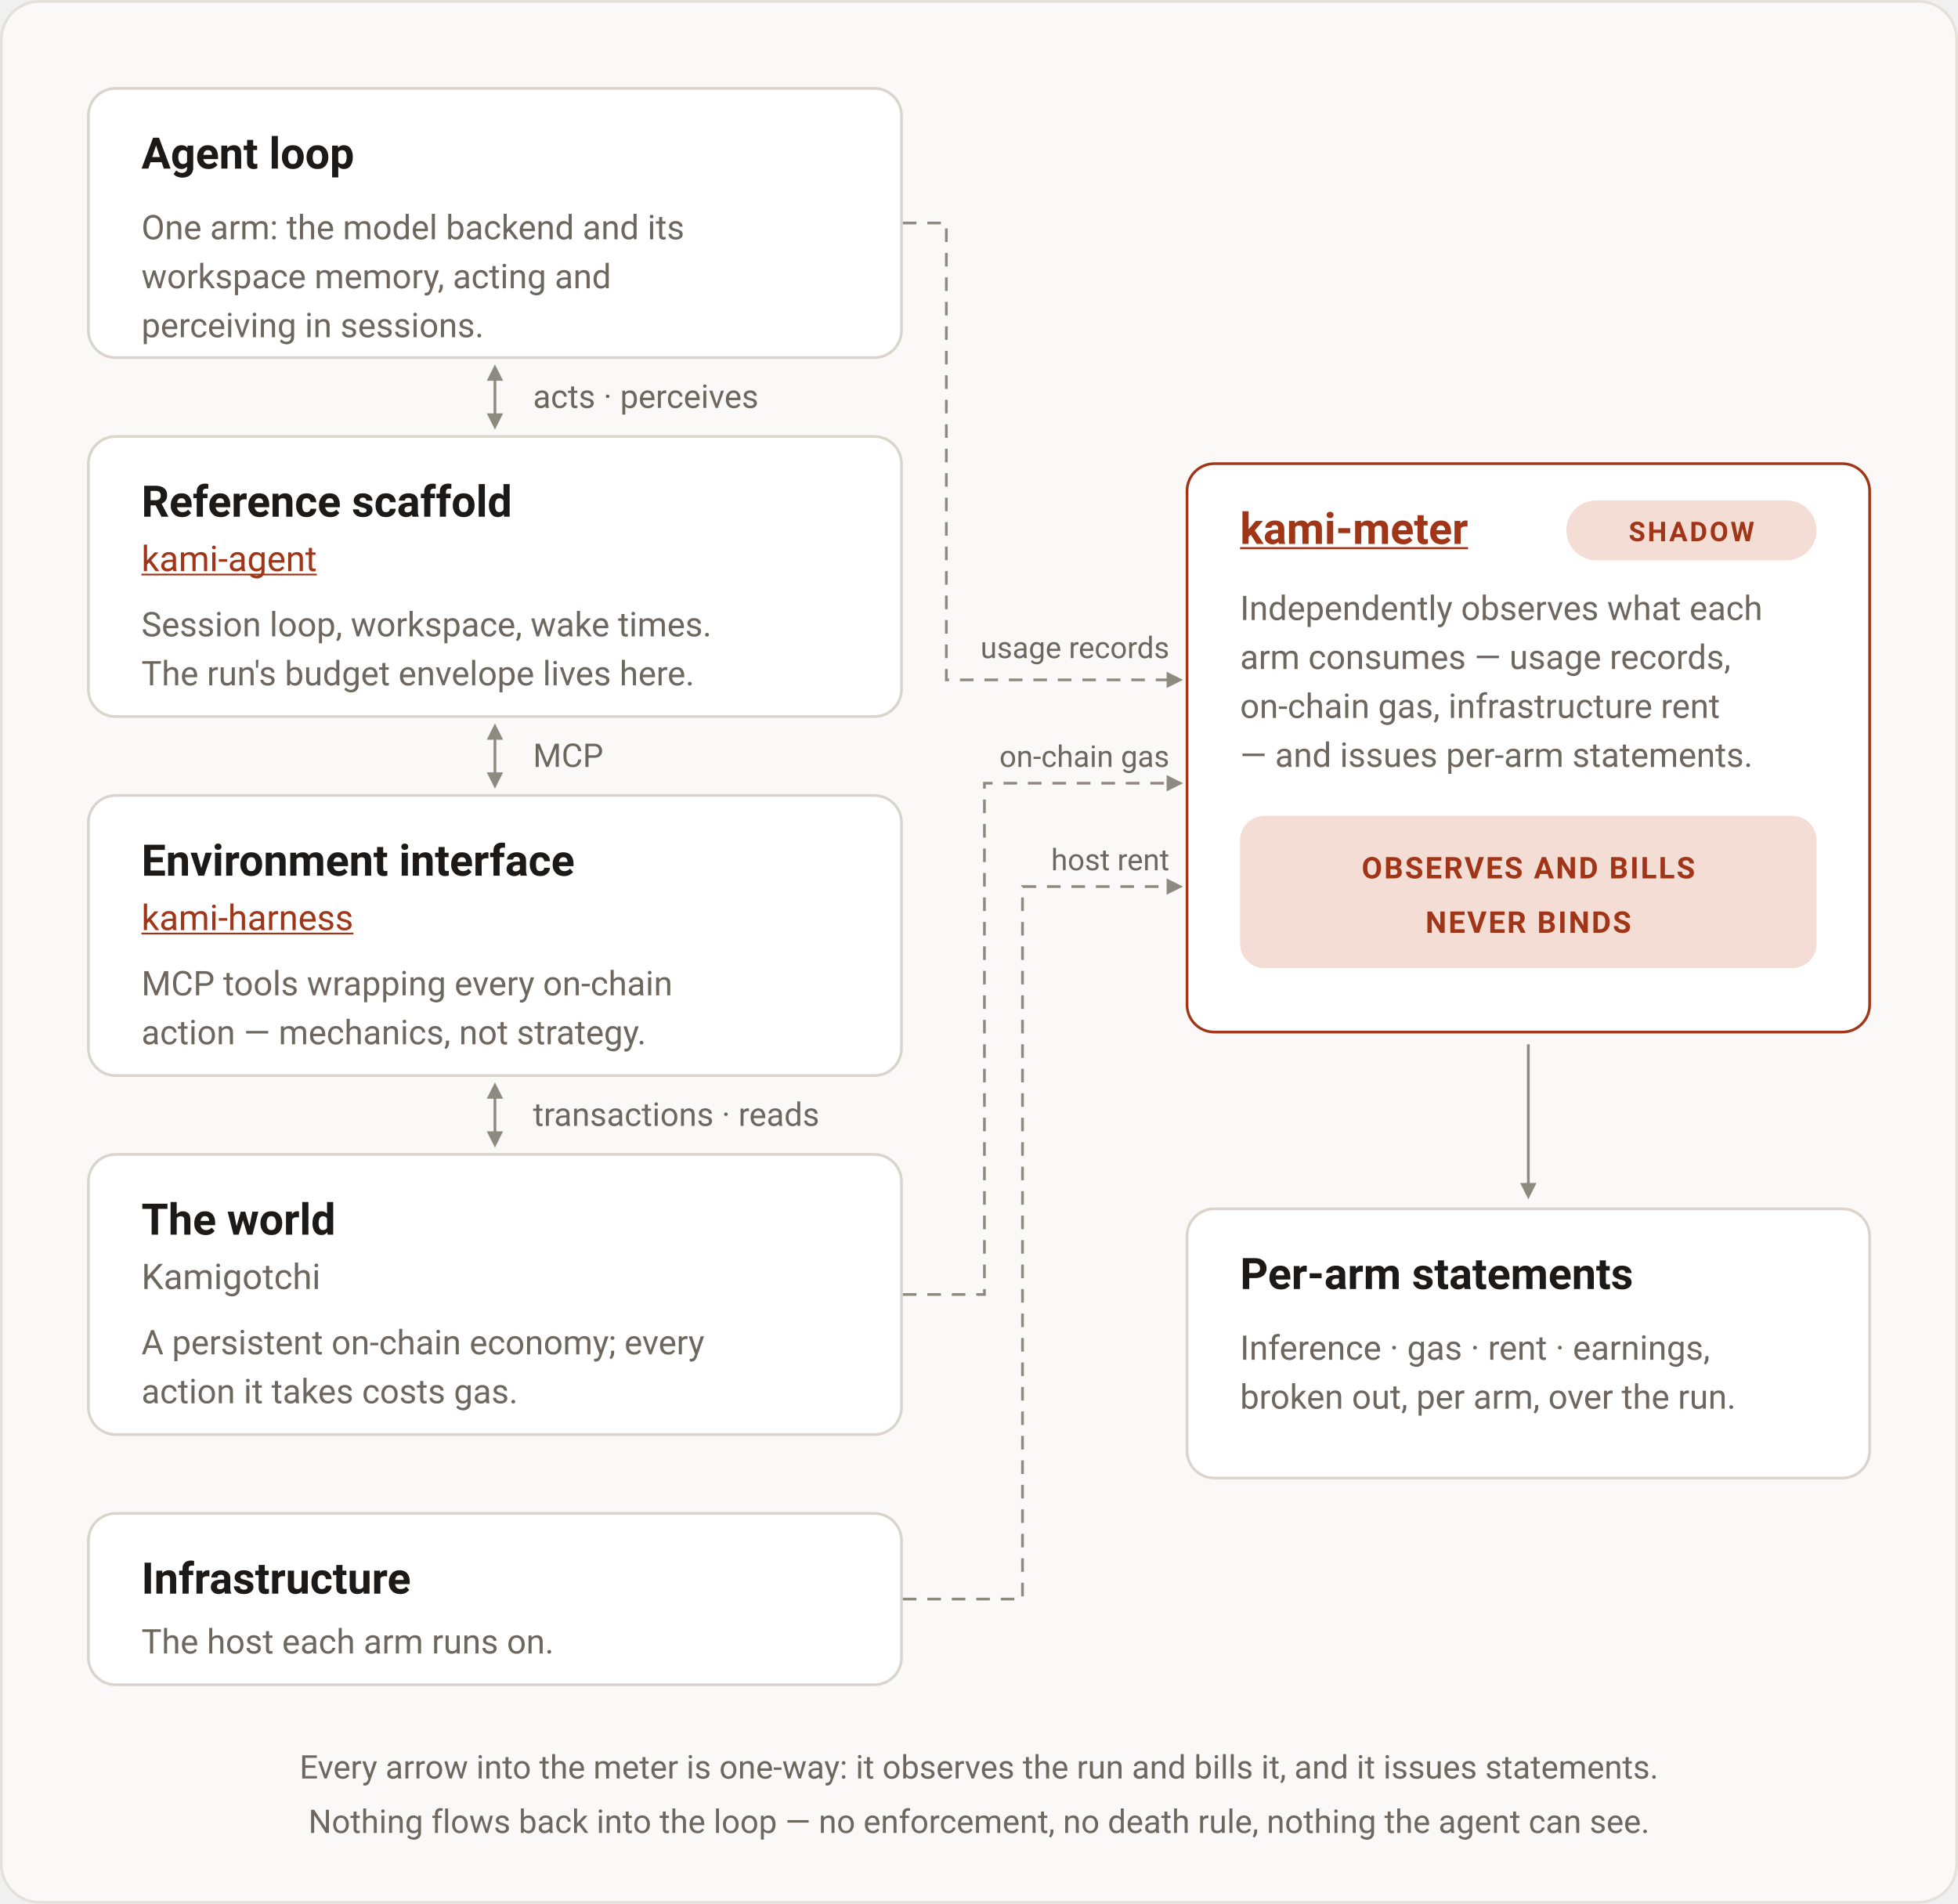
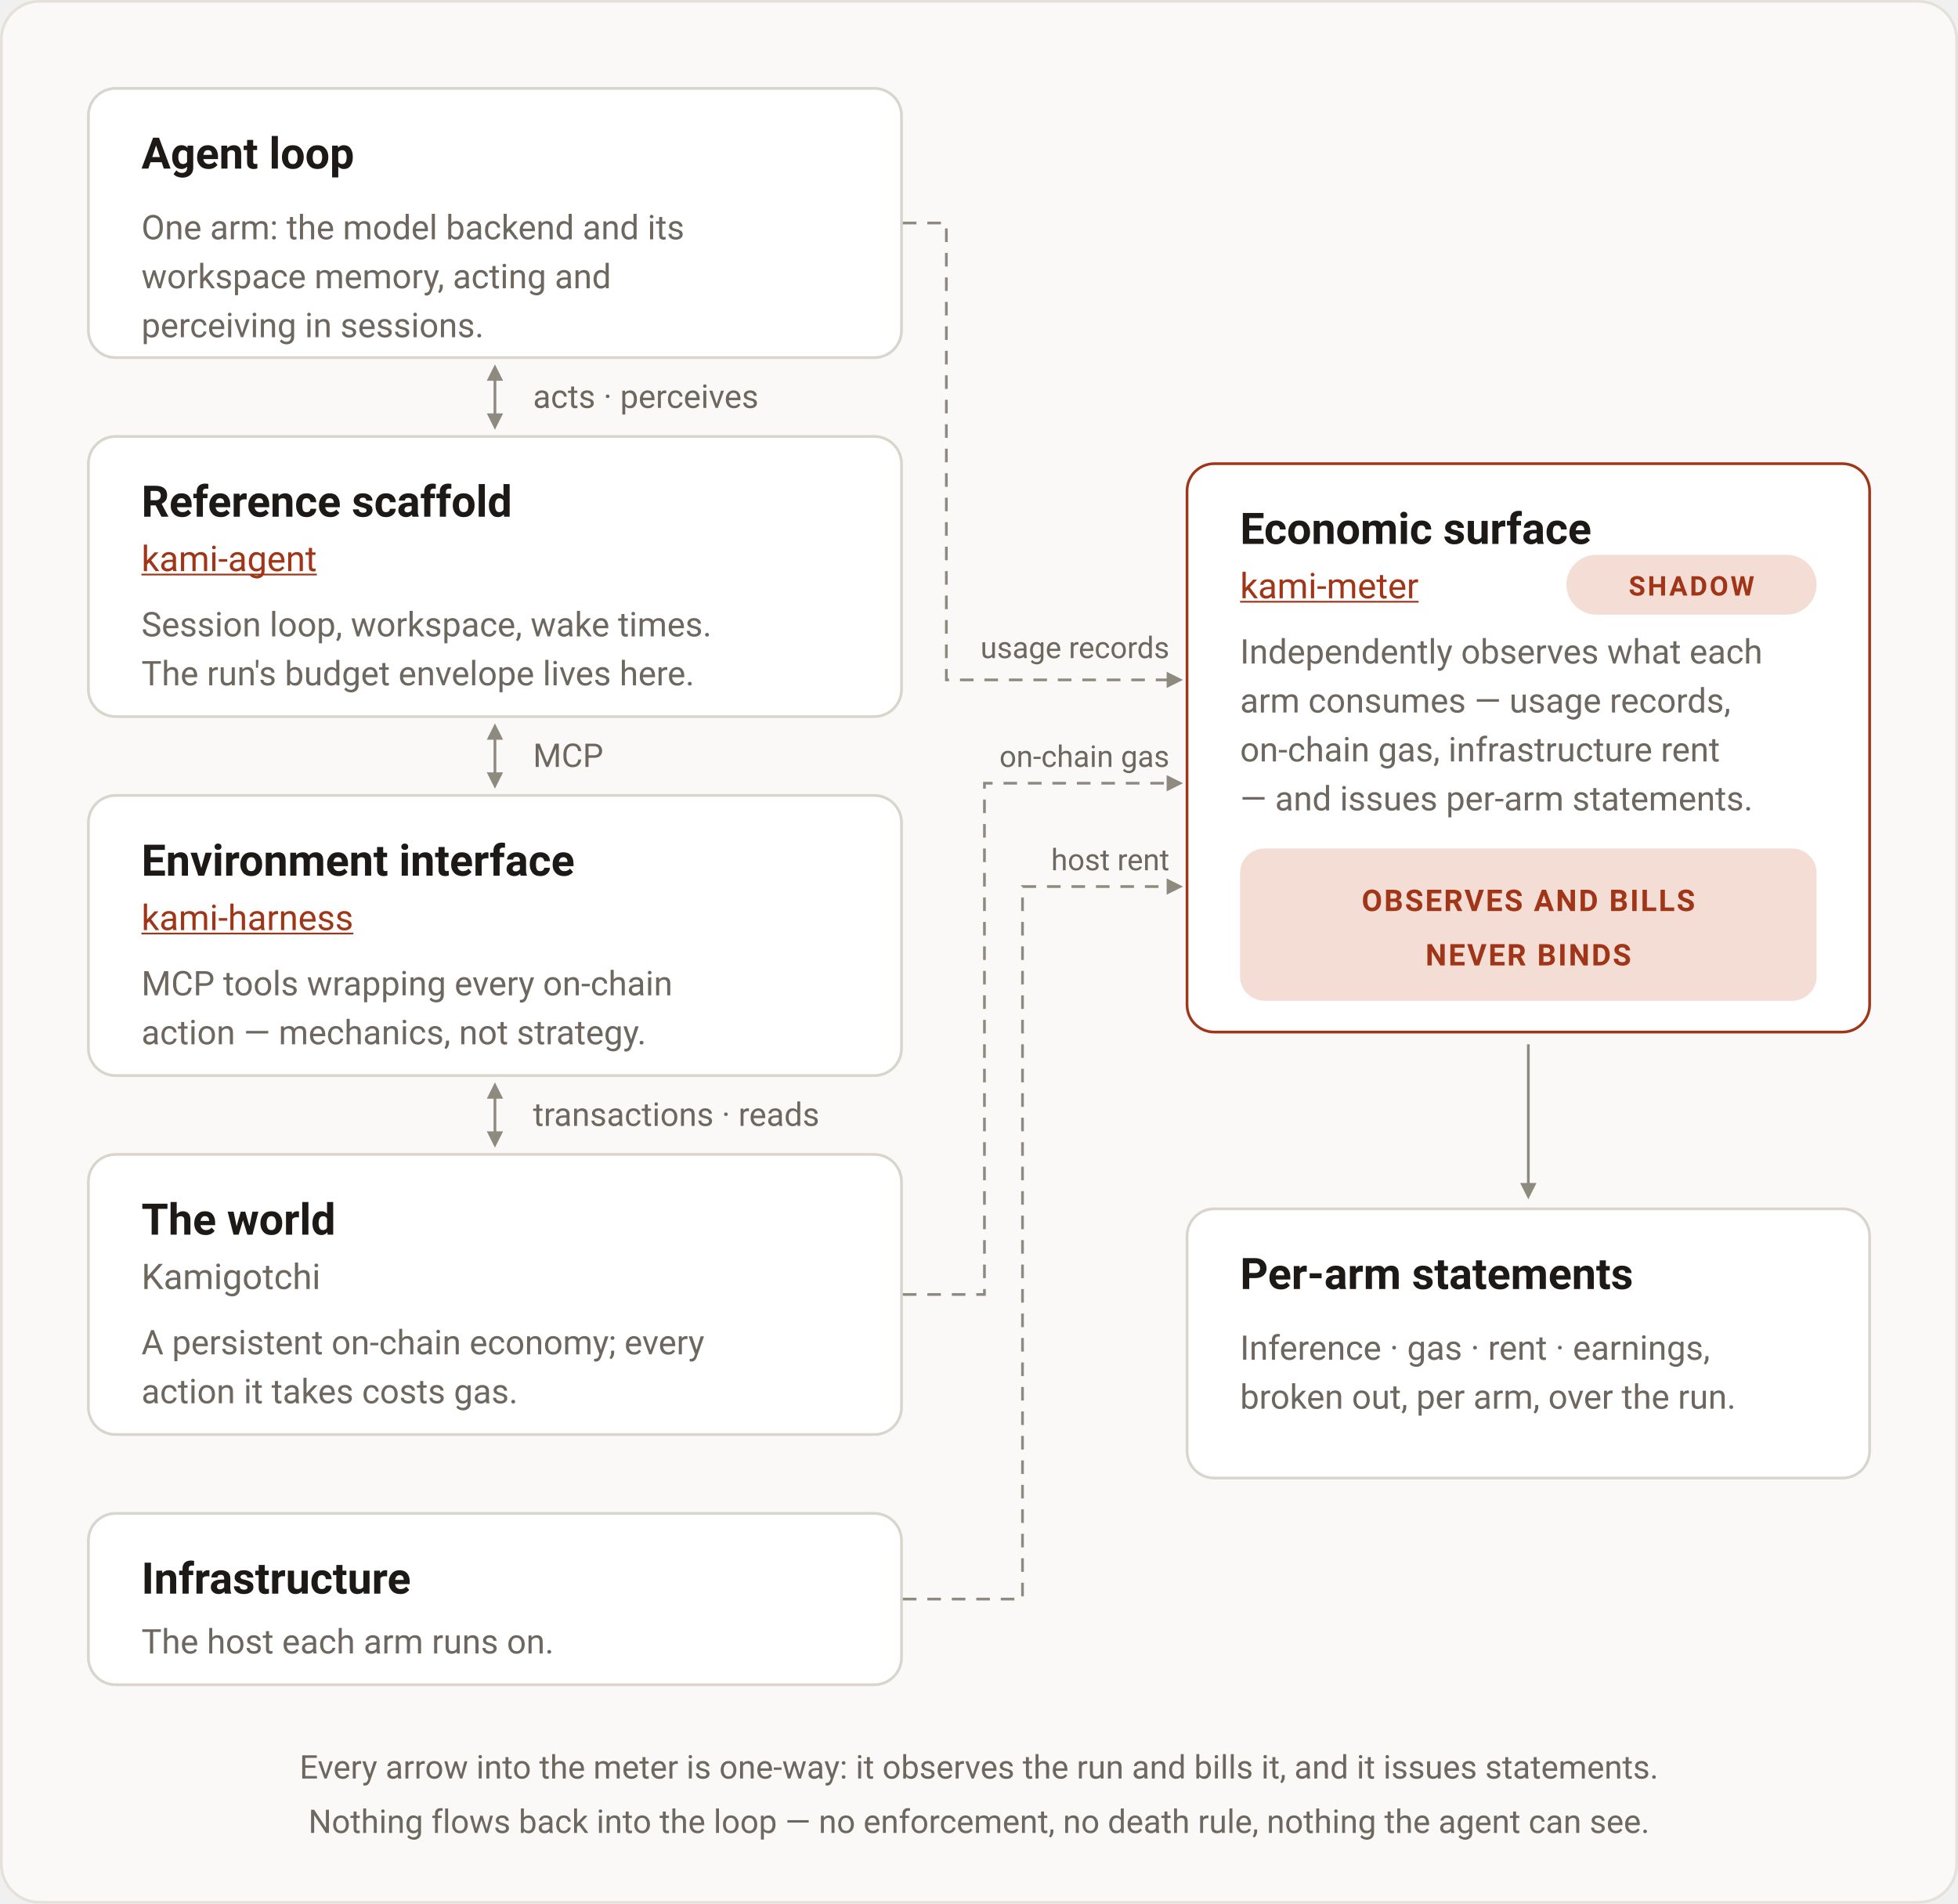
<svg xmlns="http://www.w3.org/2000/svg" viewBox="0 0 720 700" font-family="system-ui, -apple-system, 'Segoe UI', Roboto, sans-serif" role="img" aria-labelledby="sm-desc">
  <defs>
    <marker id="sm-head" markerWidth="7" markerHeight="7" refX="3.5" refY="3.5" orient="auto-start-reverse">
      <path class="af-arrow" d="M0.5,0.5 L6.5,3.5 L0.5,6.5 Z" fill="#8f8a80" />
    </marker>
  </defs>
  <rect class="af-bg" x="0.5" y="0.5" width="719" height="699" rx="14" fill="#faf9f7" stroke="#e5e1da" />
  <rect class="af-box" x="32.5" y="32.5" width="299" height="99" rx="10" fill="#ffffff" stroke="#d9d4cc" />
  <text class="af-title" x="52" y="62" font-size="16" font-weight="600" fill="#1c1917">Agent loop</text>
  <text class="af-role" x="52" y="88" font-size="12.5" fill="#6d675f">One arm: the model backend and its</text>
  <text class="af-role" x="52" y="106" font-size="12.5" fill="#6d675f">workspace memory, acting and</text>
  <text class="af-role" x="52" y="124" font-size="12.5" fill="#6d675f">perceiving in sessions.</text>
  <line class="af-conn" x1="182" y1="137" x2="182" y2="155" stroke="#8f8a80" marker-start="url(#sm-head)" marker-end="url(#sm-head)" />
  <text class="af-conn-label" x="196" y="150" font-size="12" fill="#6d675f">acts · perceives</text>
  <rect class="af-box" x="32.5" y="160.5" width="299" height="103" rx="10" fill="#ffffff" stroke="#d9d4cc" />
  <text class="af-title" x="52" y="190" font-size="16" font-weight="600" fill="#1c1917">Reference scaffold</text>
  <a href="https://github.com/tokedo/kami-agent">
    <text class="af-repo" x="52" y="210" font-size="13" fill="#a03518" text-decoration="underline">kami-agent</text>
  </a>
  <text class="af-role" x="52" y="234" font-size="12.5" fill="#6d675f">Session loop, workspace, wake times.</text>
  <text class="af-role" x="52" y="252" font-size="12.5" fill="#6d675f">The run's budget envelope lives here.</text>
  <line class="af-conn" x1="182" y1="269" x2="182" y2="287" stroke="#8f8a80" marker-start="url(#sm-head)" marker-end="url(#sm-head)" />
  <text class="af-conn-label" x="196" y="282" font-size="12" fill="#6d675f">MCP</text>
  <rect class="af-box" x="32.5" y="292.5" width="299" height="103" rx="10" fill="#ffffff" stroke="#d9d4cc" />
  <text class="af-title" x="52" y="322" font-size="16" font-weight="600" fill="#1c1917">Environment interface</text>
  <a href="https://github.com/tokedo/kami-harness">
    <text class="af-repo" x="52" y="342" font-size="13" fill="#a03518" text-decoration="underline">kami-harness</text>
  </a>
  <text class="af-role" x="52" y="366" font-size="12.5" fill="#6d675f">MCP tools wrapping every on-chain</text>
  <text class="af-role" x="52" y="384" font-size="12.5" fill="#6d675f">action — mechanics, not strategy.</text>
  <line class="af-conn" x1="182" y1="401" x2="182" y2="419" stroke="#8f8a80" marker-start="url(#sm-head)" marker-end="url(#sm-head)" />
  <text class="af-conn-label" x="196" y="414" font-size="12" fill="#6d675f">transactions · reads</text>
  <rect class="af-box" x="32.5" y="424.5" width="299" height="103" rx="10" fill="#ffffff" stroke="#d9d4cc" />
  <text class="af-title" x="52" y="454" font-size="16" font-weight="600" fill="#1c1917">The world</text>
  <text class="af-role" x="52" y="474" font-size="13" fill="#6d675f">Kamigotchi</text>
  <text class="af-role" x="52" y="498" font-size="12.5" fill="#6d675f">A persistent on-chain economy; every</text>
  <text class="af-role" x="52" y="516" font-size="12.5" fill="#6d675f">action it takes costs gas.</text>
  <rect class="af-box" x="32.5" y="556.5" width="299" height="63" rx="10" fill="#ffffff" stroke="#d9d4cc" />
  <text class="af-title" x="52" y="586" font-size="16" font-weight="600" fill="#1c1917">Infrastructure</text>
  <text class="af-role" x="52" y="608" font-size="12.5" fill="#6d675f">The host each arm runs on.</text>
  <g class="af-conn" fill="none" stroke="#8f8a80" stroke-dasharray="5 4">
    <path d="M332,82 H348 V250 H432" marker-end="url(#sm-head)" />
    <path d="M332,476 H362 V288 H432" marker-end="url(#sm-head)" />
    <path d="M332,588 H376 V326 H432" marker-end="url(#sm-head)" />
  </g>
  <g font-size="11" text-anchor="end" fill="#6d675f">
    <text class="af-conn-label" x="430" y="242">usage records</text>
    <text class="af-conn-label" x="430" y="282">on-chain gas</text>
    <text class="af-conn-label" x="430" y="320">host rent</text>
  </g>
  <rect class="af-box af-box-var" x="436.5" y="170.5" width="251" height="209" rx="10" fill="#ffffff" stroke="#a03518" />
+   <text class="af-title" x="456" y="200" font-size="16" font-weight="600" fill="#1c1917">Economic surface</text>
+   <rect class="af-badge-var" x="576" y="204" width="92" height="22" rx="11" fill="#f3ddd5" />
+   <text class="af-badge-var-text" x="622" y="219" font-size="10" font-weight="700" letter-spacing="0.08em" text-anchor="middle" fill="#a03518">SHADOW</text>
  <a href="https://github.com/tokedo/kami-meter">
-     <text class="af-repo" x="456" y="200" font-size="16" font-weight="600" fill="#a03518" text-decoration="underline">kami-meter</text>
+     <text class="af-repo" x="456" y="220" font-size="13" fill="#a03518" text-decoration="underline">kami-meter</text>
  </a>
-   <rect class="af-badge-var" x="576" y="184" width="92" height="22" rx="11" fill="#f3ddd5" />
-   <text class="af-badge-var-text" x="622" y="199" font-size="10" font-weight="700" letter-spacing="0.08em" text-anchor="middle" fill="#a03518">SHADOW</text>
-   <text class="af-role" x="456" y="228" font-size="12.5" fill="#6d675f">Independently observes what each</text>
-   <text class="af-role" x="456" y="246" font-size="12.5" fill="#6d675f">arm consumes — usage records,</text>
-   <text class="af-role" x="456" y="264" font-size="12.5" fill="#6d675f">on-chain gas, infrastructure rent</text>
-   <text class="af-role" x="456" y="282" font-size="12.5" fill="#6d675f">— and issues per-arm statements.</text>
-   <rect class="af-badge-var" x="456" y="300" width="212" height="56" rx="9" fill="#f3ddd5" />
-   <text class="af-badge-var-text" x="562" y="323" font-size="11" font-weight="700" letter-spacing="0.06em" text-anchor="middle" fill="#a03518">OBSERVES AND BILLS</text>
-   <text class="af-badge-var-text" x="562" y="343" font-size="11" font-weight="700" letter-spacing="0.06em" text-anchor="middle" fill="#a03518">NEVER BINDS</text>
+   <text class="af-role" x="456" y="244" font-size="12.5" fill="#6d675f">Independently observes what each</text>
+   <text class="af-role" x="456" y="262" font-size="12.5" fill="#6d675f">arm consumes — usage records,</text>
+   <text class="af-role" x="456" y="280" font-size="12.5" fill="#6d675f">on-chain gas, infrastructure rent</text>
+   <text class="af-role" x="456" y="298" font-size="12.5" fill="#6d675f">— and issues per-arm statements.</text>
+   <rect class="af-badge-var" x="456" y="312" width="212" height="56" rx="9" fill="#f3ddd5" />
+   <text class="af-badge-var-text" x="562" y="335" font-size="11" font-weight="700" letter-spacing="0.06em" text-anchor="middle" fill="#a03518">OBSERVES AND BILLS</text>
+   <text class="af-badge-var-text" x="562" y="355" font-size="11" font-weight="700" letter-spacing="0.06em" text-anchor="middle" fill="#a03518">NEVER BINDS</text>
  <line class="af-conn" x1="562" y1="384" x2="562" y2="438" stroke="#8f8a80" marker-end="url(#sm-head)" />
  <rect class="af-box" x="436.5" y="444.5" width="251" height="99" rx="10" fill="#ffffff" stroke="#d9d4cc" />
  <text class="af-title" x="456" y="474" font-size="16" font-weight="600" fill="#1c1917">Per-arm statements</text>
  <text class="af-role" x="456" y="500" font-size="12.5" fill="#6d675f">Inference · gas · rent · earnings,</text>
  <text class="af-role" x="456" y="518" font-size="12.5" fill="#6d675f">broken out, per arm, over the run.</text>
  <text class="af-conn-label" x="360" y="654" font-size="12" text-anchor="middle" fill="#6d675f">Every arrow into the meter is one-way: it observes the run and bills it, and it issues statements.</text>
  <text class="af-conn-label" x="360" y="674" font-size="12" text-anchor="middle" fill="#6d675f">Nothing flows back into the loop — no enforcement, no death rule, nothing the agent can see.</text>
</svg>
